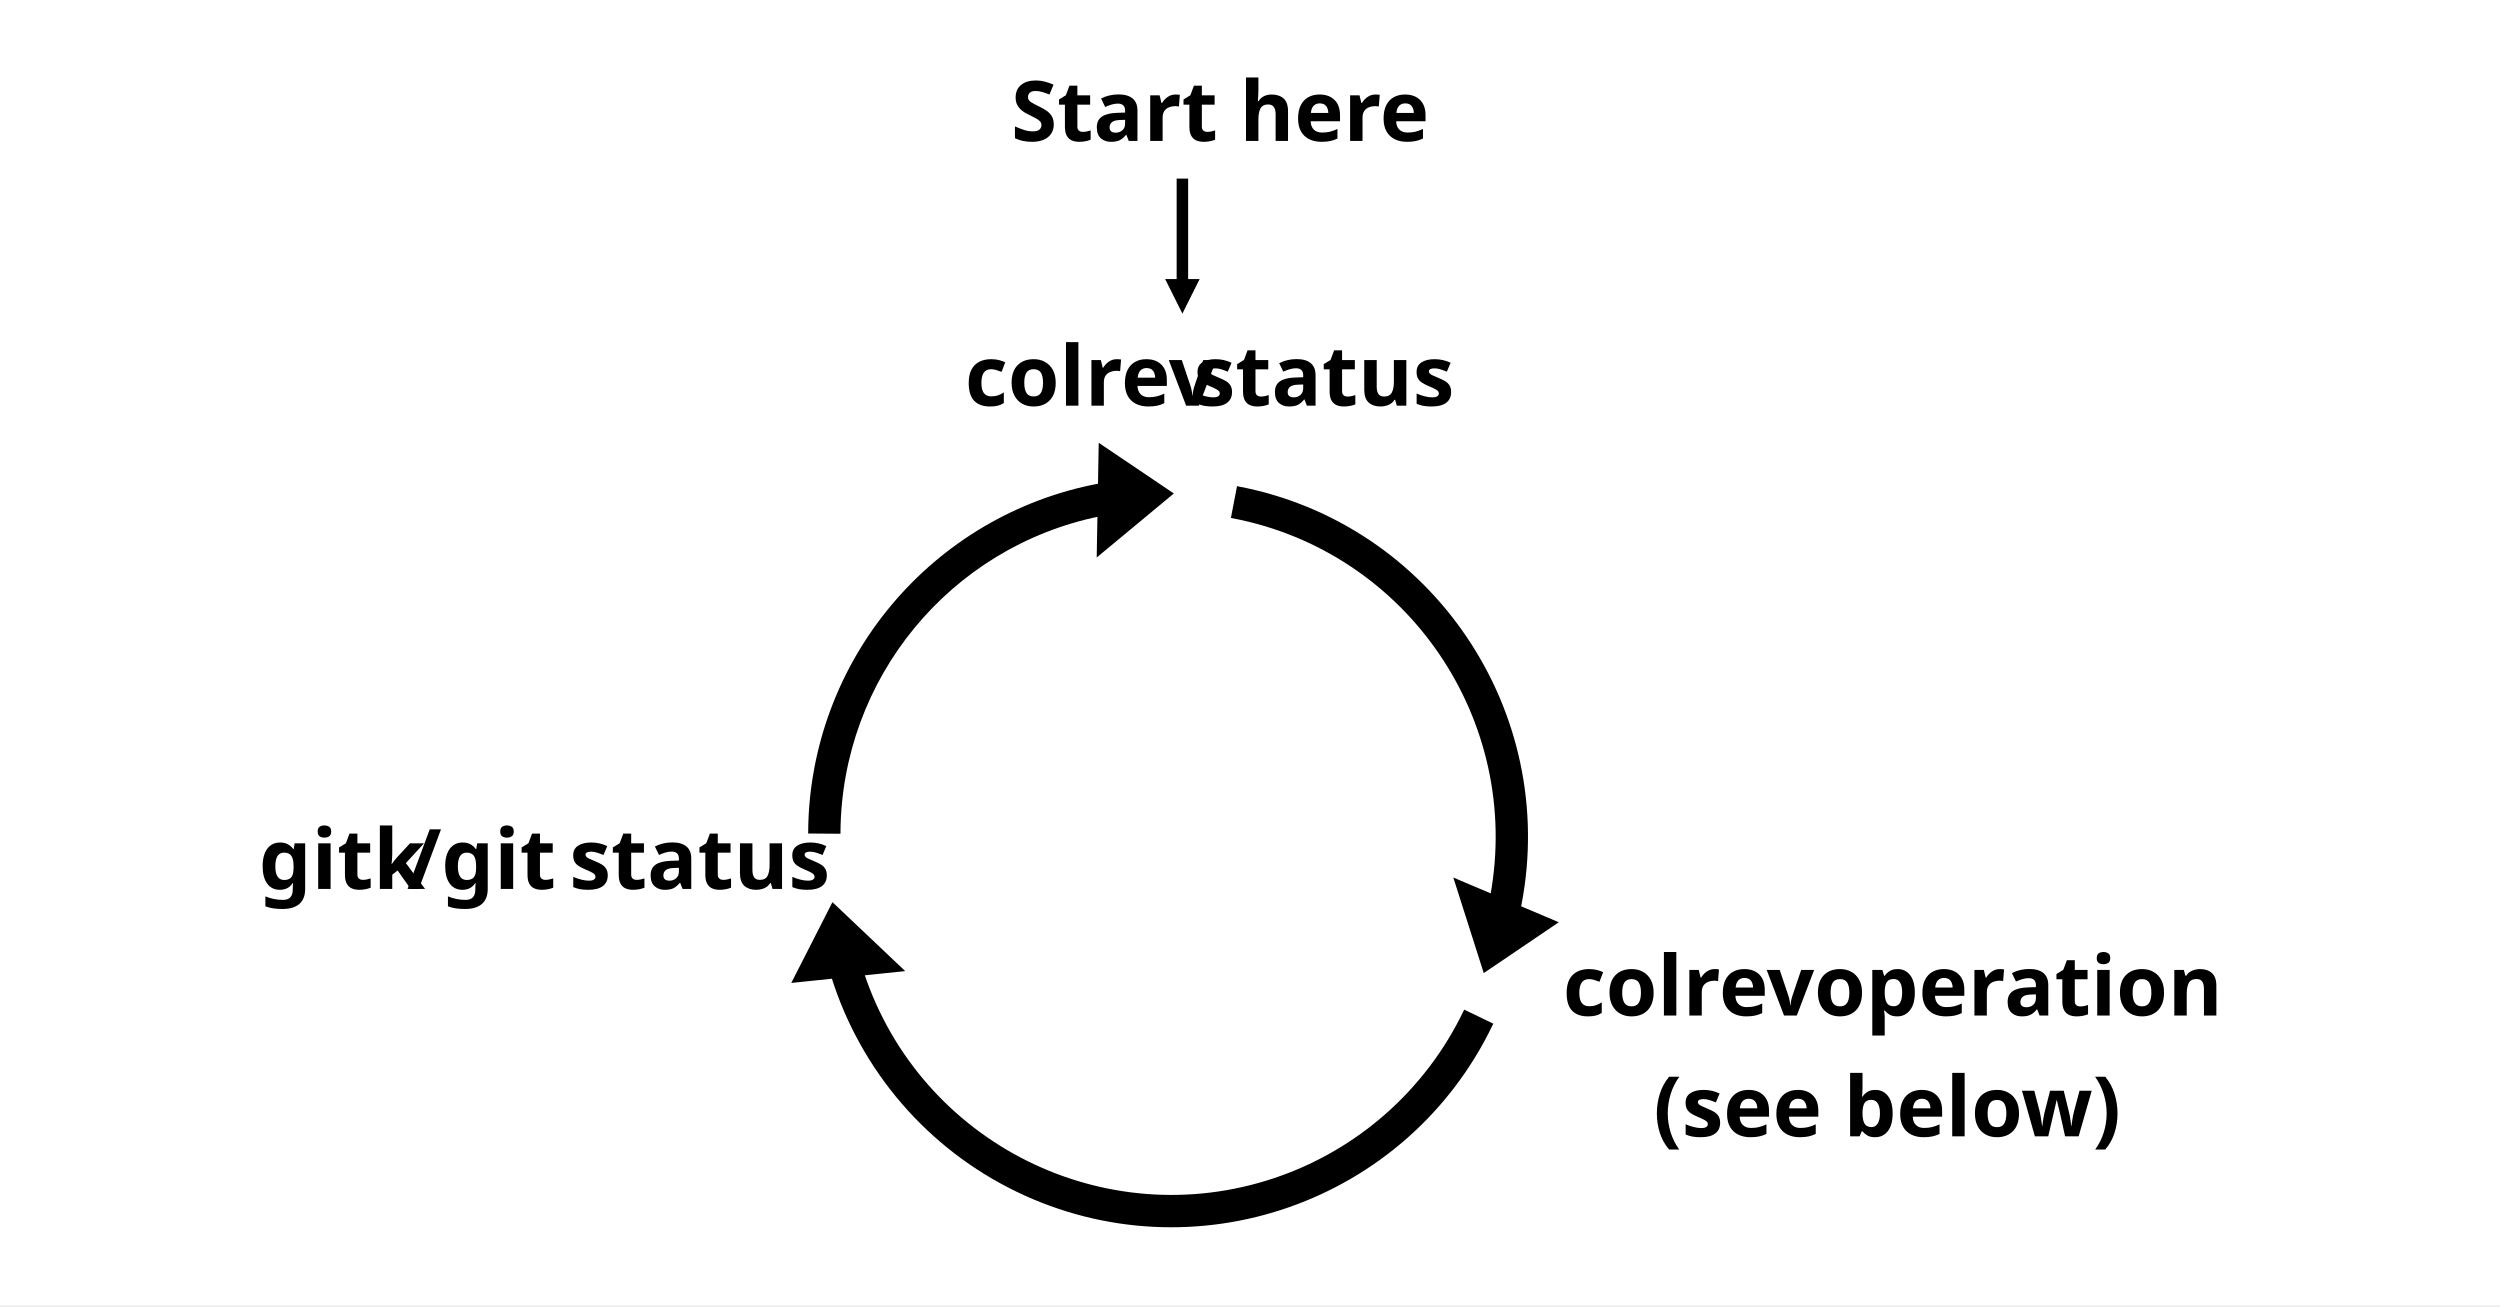
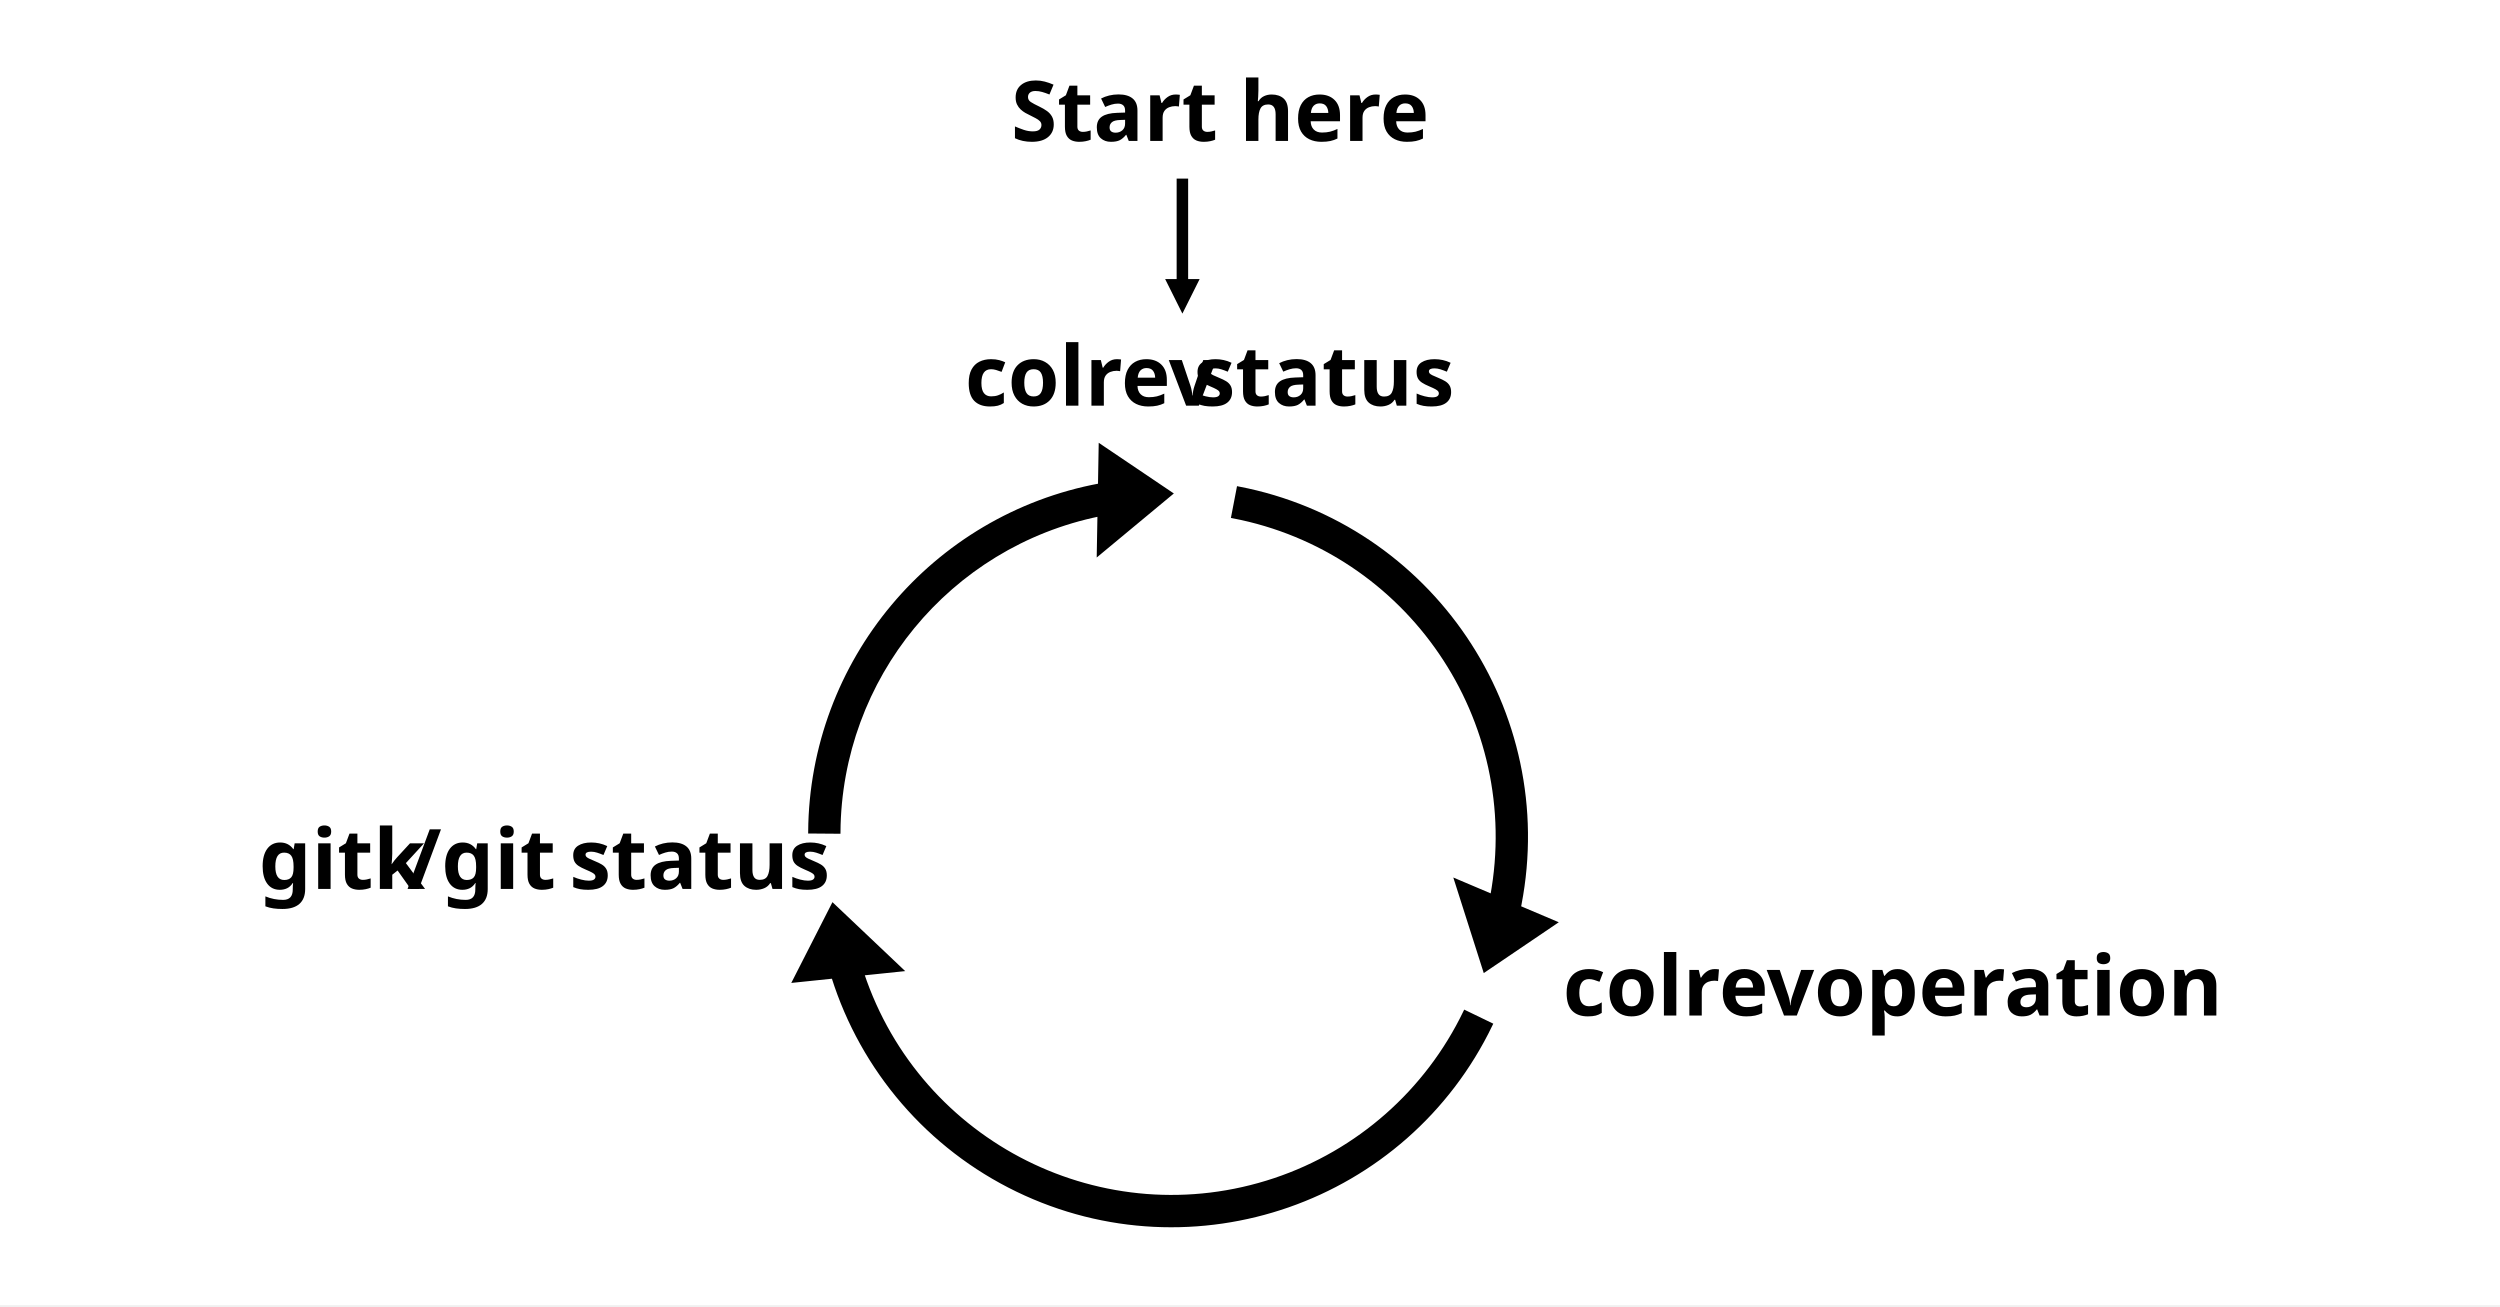
<svg xmlns="http://www.w3.org/2000/svg" width="869" height="454" overflow="hidden">
  <defs>
    <clipPath id="clip0">
      <rect x="0" y="0" width="869" height="454" />
    </clipPath>
  </defs>
  <g clip-path="url(#clip0)">
    <rect x="0" y="0" width="869" height="453.673" fill="#FFFFFF" />
    <path d="M412.999 62.092 412.999 98.998 409.001 98.998 409.001 62.092ZM416.998 96.996 411 109.009 405.002 96.996Z" />
    <text font-family="Calibri,Calibri_MSFontService,sans-serif" font-weight="700" font-size="29" transform="matrix(1 0 0 1.00149 351.472 49)">Start here</text>
    <path d="M430.516 169.769C497.351 182.655 541.094 247.369 528.219 314.312 528.147 314.686 528.074 315.059 527.998 315.432L540.444 320.713 516.119 337.192 506.243 306.202 518.68 311.479C529.924 250.186 489.738 191.281 428.644 179.502Z" stroke="#000000" stroke-width="1.333" stroke-miterlimit="8" fill-rule="evenodd" />
    <text font-family="Calibri,Calibri_MSFontService,sans-serif" font-weight="700" font-size="29" transform="matrix(1 0 0 1.00149 335.415 141)">colrev <tspan font-size="29" x="79.529" y="0">status</tspan>
      <tspan font-size="29" x="207.834" y="211.685">colrev </tspan>operation<tspan font-size="29" x="-245.435" y="167.751">gitk</tspan>
      <tspan font-size="29" x="-193.955" y="167.751">/ </tspan>git<tspan font-size="29" x="-137.477" y="167.751">status</tspan>
-       <tspan font-size="29" x="239.354" y="253.623">(see below)</tspan>
    </text>
    <path d="M281.587 289.062C282.049 229.961 324.291 179.485 382.323 168.69L382.56 155.155 406.916 171.588 381.908 192.348 382.145 178.823C329.703 189.551 291.903 235.547 291.484 289.14Z" stroke="#000000" stroke-width="1.335" stroke-miterlimit="8" fill-rule="evenodd" />
    <path d="M518.181 356.143C488.588 417.534 414.911 443.271 353.621 413.627 322.994 398.814 299.841 371.982 289.641 339.484L276.197 340.88 289.549 314.685 313.142 337.044 299.707 338.439C319.542 397.908 383.749 430.012 443.118 410.146 472.118 400.442 495.974 379.412 509.269 351.832Z" stroke="#000000" stroke-width="1.333" stroke-miterlimit="8" fill-rule="evenodd" />
  </g>
</svg>
